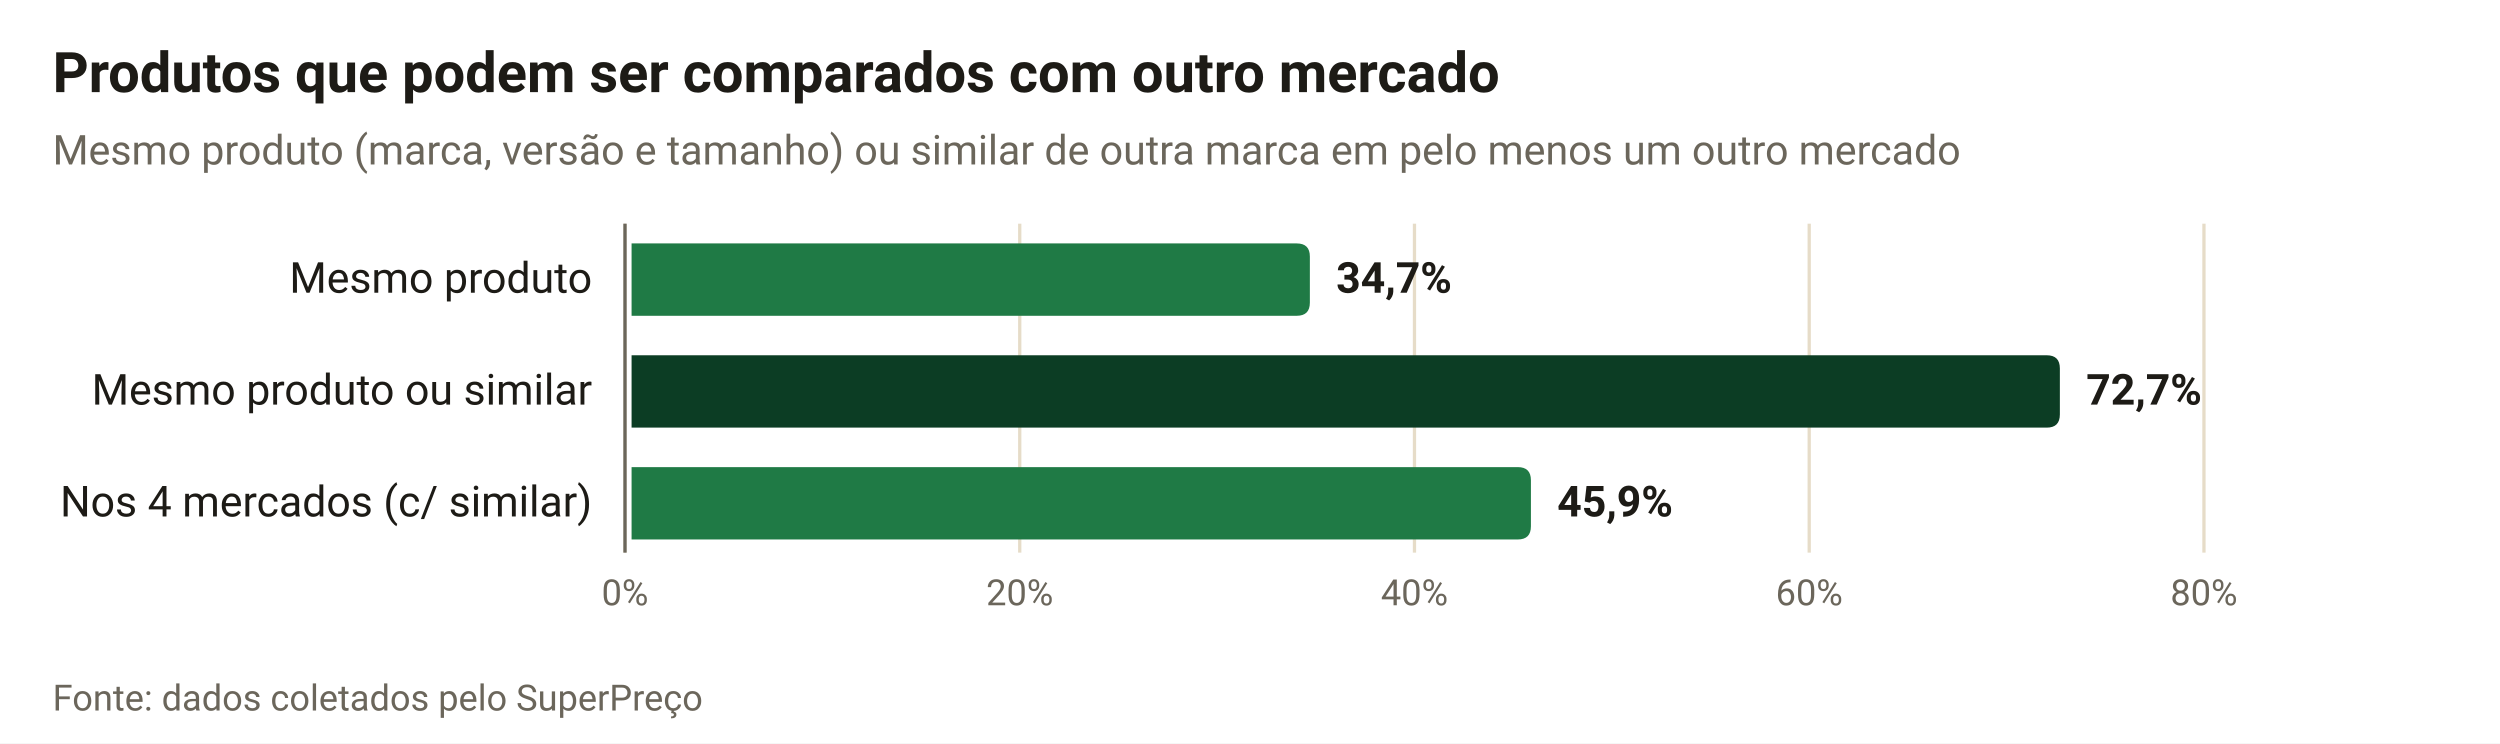
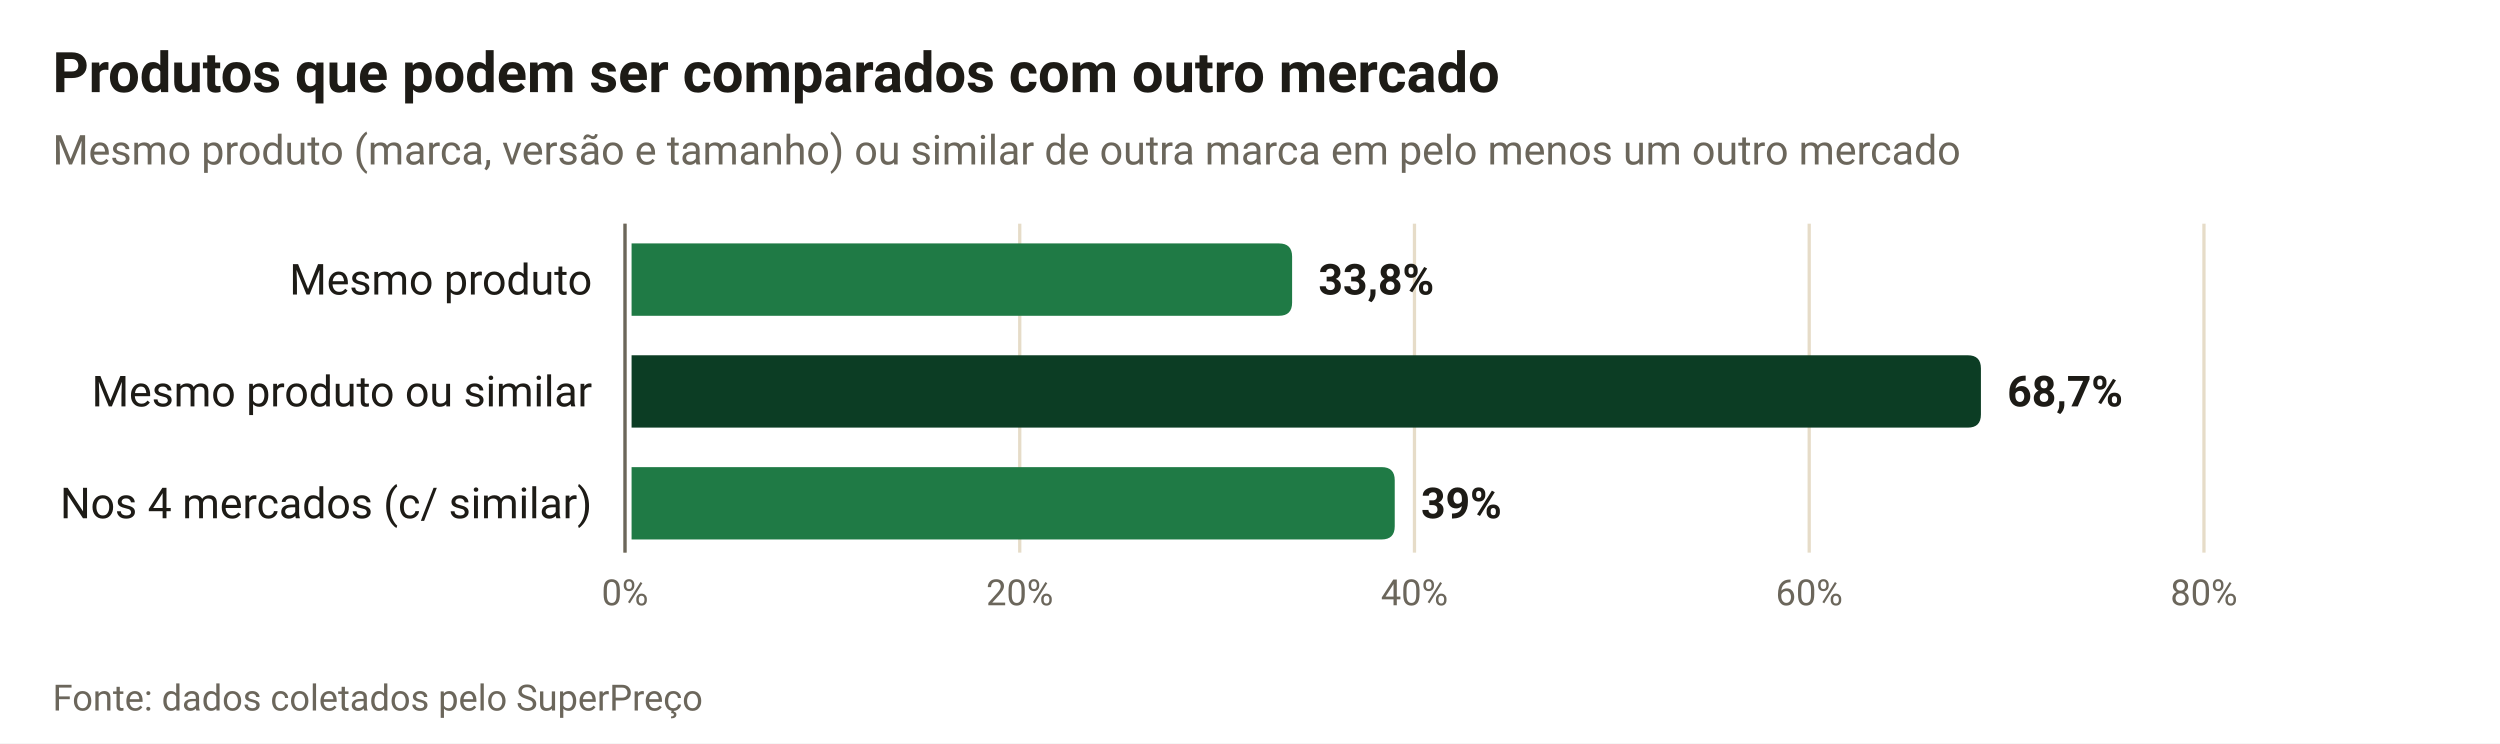
<svg xmlns="http://www.w3.org/2000/svg" width="760" height="226" viewBox="0 0 760 226" font-family="'Segoe UI', Roboto, 'Helvetica Neue', Arial, sans-serif" role="img" aria-label="Produtos que podem ser comparados com outro mercado">
  <rect width="760" height="226" fill="#ffffff" />
  <text x="16" y="28" font-size="17" font-weight="700" fill="#1d1b16">Produtos que podem ser comparados com outro mercado</text>
  <text x="16" y="50" font-size="12.5" fill="#6b665b">Mesmo produto (marca, versão e tamanho) ou similar de outra marca em pelo menos um outro mercado</text>
  <line x1="190" y1="68" x2="190" y2="168" stroke="#e6dcc8" stroke-width="1" />
  <text x="190" y="184" font-size="11" fill="#6b665b" text-anchor="middle">0%</text>
  <line x1="310" y1="68" x2="310" y2="168" stroke="#e6dcc8" stroke-width="1" />
  <text x="310" y="184" font-size="11" fill="#6b665b" text-anchor="middle">20%</text>
  <line x1="430" y1="68" x2="430" y2="168" stroke="#e6dcc8" stroke-width="1" />
  <text x="430" y="184" font-size="11" fill="#6b665b" text-anchor="middle">40%</text>
  <line x1="550" y1="68" x2="550" y2="168" stroke="#e6dcc8" stroke-width="1" />
  <text x="550" y="184" font-size="11" fill="#6b665b" text-anchor="middle">60%</text>
  <line x1="670" y1="68" x2="670" y2="168" stroke="#e6dcc8" stroke-width="1" />
  <text x="670" y="184" font-size="11" fill="#6b665b" text-anchor="middle">80%</text>
  <line x1="190" y1="68" x2="190" y2="168" stroke="#6b665b" stroke-width="1" />
-   <text x="180" y="89" font-size="13" fill="#1d1b16" text-anchor="end">Mesmo produto</text>
-   <path d="M192,74 H394.2 Q398.2,74 398.2,78 V92 Q398.2,96 394.2,96 H192 Z" fill="#1f7a45" />
-   <text x="406.2" y="89" font-size="13" font-weight="600" fill="#1d1b16">34,7%</text>
-   <text x="180" y="123" font-size="13" fill="#1d1b16" text-anchor="end">Mesmo produto ou similar</text>
-   <path d="M192,108 H622.2 Q626.2,108 626.2,112 V126 Q626.2,130 622.2,130 H192 Z" fill="#0c3d24" />
-   <text x="634.2" y="123" font-size="13" font-weight="600" fill="#1d1b16">72,7%</text>
-   <text x="180" y="157" font-size="13" fill="#1d1b16" text-anchor="end">Nos 4 mercados (c/ similar)</text>
-   <path d="M192,142 H461.4 Q465.4,142 465.4,146 V160 Q465.4,164 461.4,164 H192 Z" fill="#1f7a45" />
-   <text x="473.4" y="157" font-size="13" font-weight="600" fill="#1d1b16">45,9%</text>
+   <text x="180" y="89.55" font-size="13" fill="#1d1b16" text-anchor="end">Mesmo produto</text>
+   <path d="M192,74 H388.8 Q392.8,74 392.8,78 V92 Q392.8,96 388.8,96 H192 Z" fill="#1f7a45" />
+   <text x="400.8" y="89.55" font-size="13" font-weight="600" fill="#1d1b16">33,8%</text>
+   <text x="180" y="123.55" font-size="13" fill="#1d1b16" text-anchor="end">Mesmo produto ou similar</text>
+   <path d="M192,108 H598.2 Q602.2,108 602.2,112 V126 Q602.2,130 598.2,130 H192 Z" fill="#0c3d24" />
+   <text x="610.2" y="123.55" font-size="13" font-weight="600" fill="#1d1b16">68,7%</text>
+   <text x="180" y="157.55" font-size="13" fill="#1d1b16" text-anchor="end">Nos 4 mercados (c/ similar)</text>
+   <path d="M192,142 H420 Q424,142 424,146 V160 Q424,164 420,164 H192 Z" fill="#1f7a45" />
+   <text x="432" y="157.55" font-size="13" font-weight="600" fill="#1d1b16">39%</text>
  <text x="16" y="216" font-size="11" fill="#6b665b">Fonte: dados coletados pelo SuperPreço</text>
</svg>
